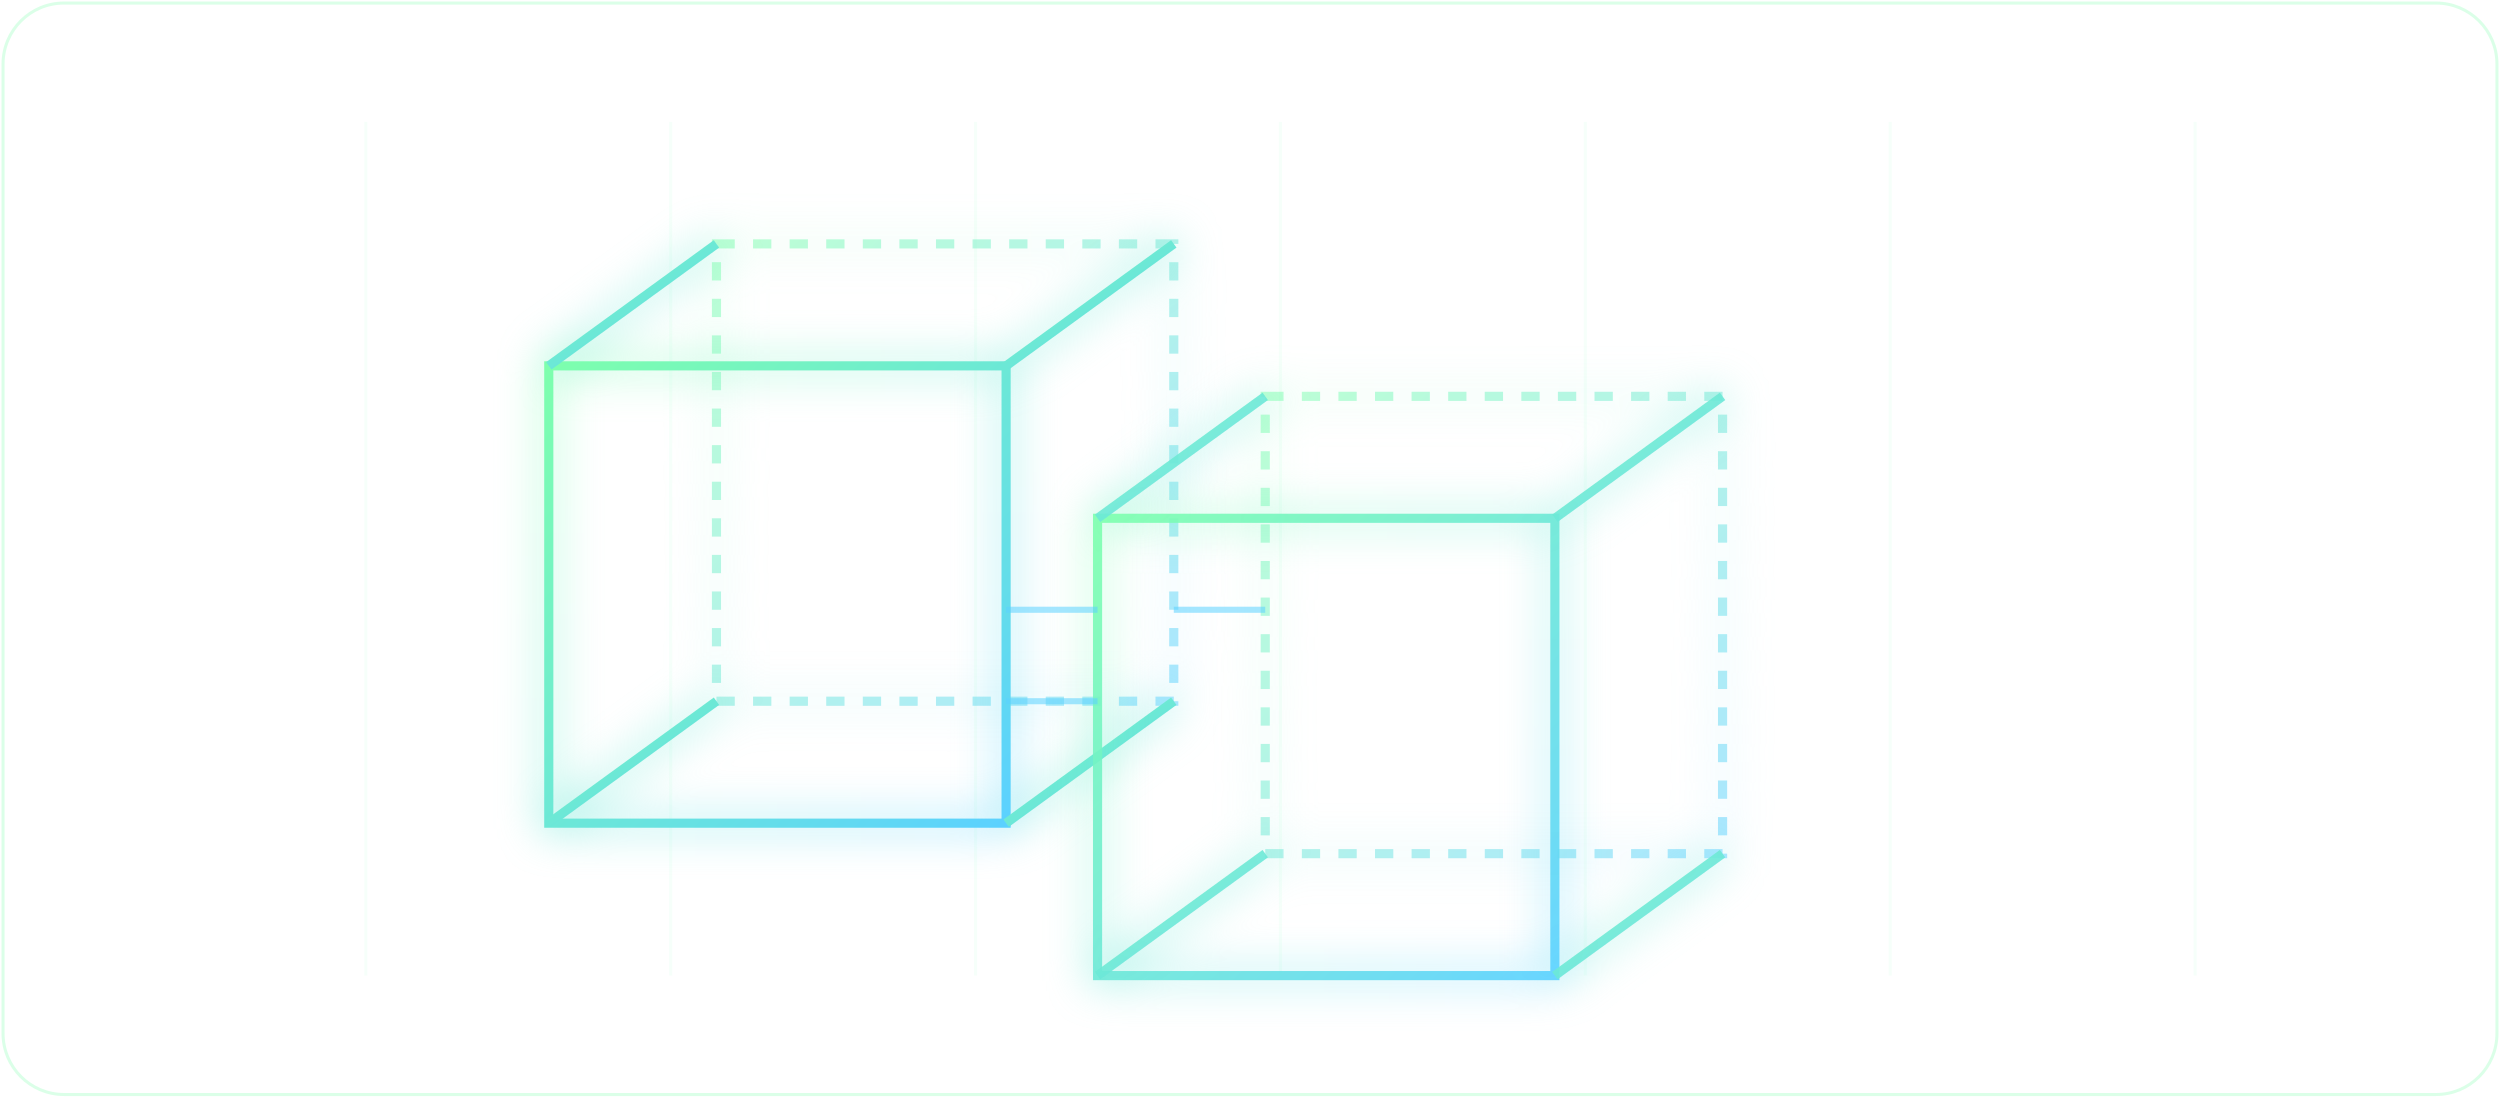
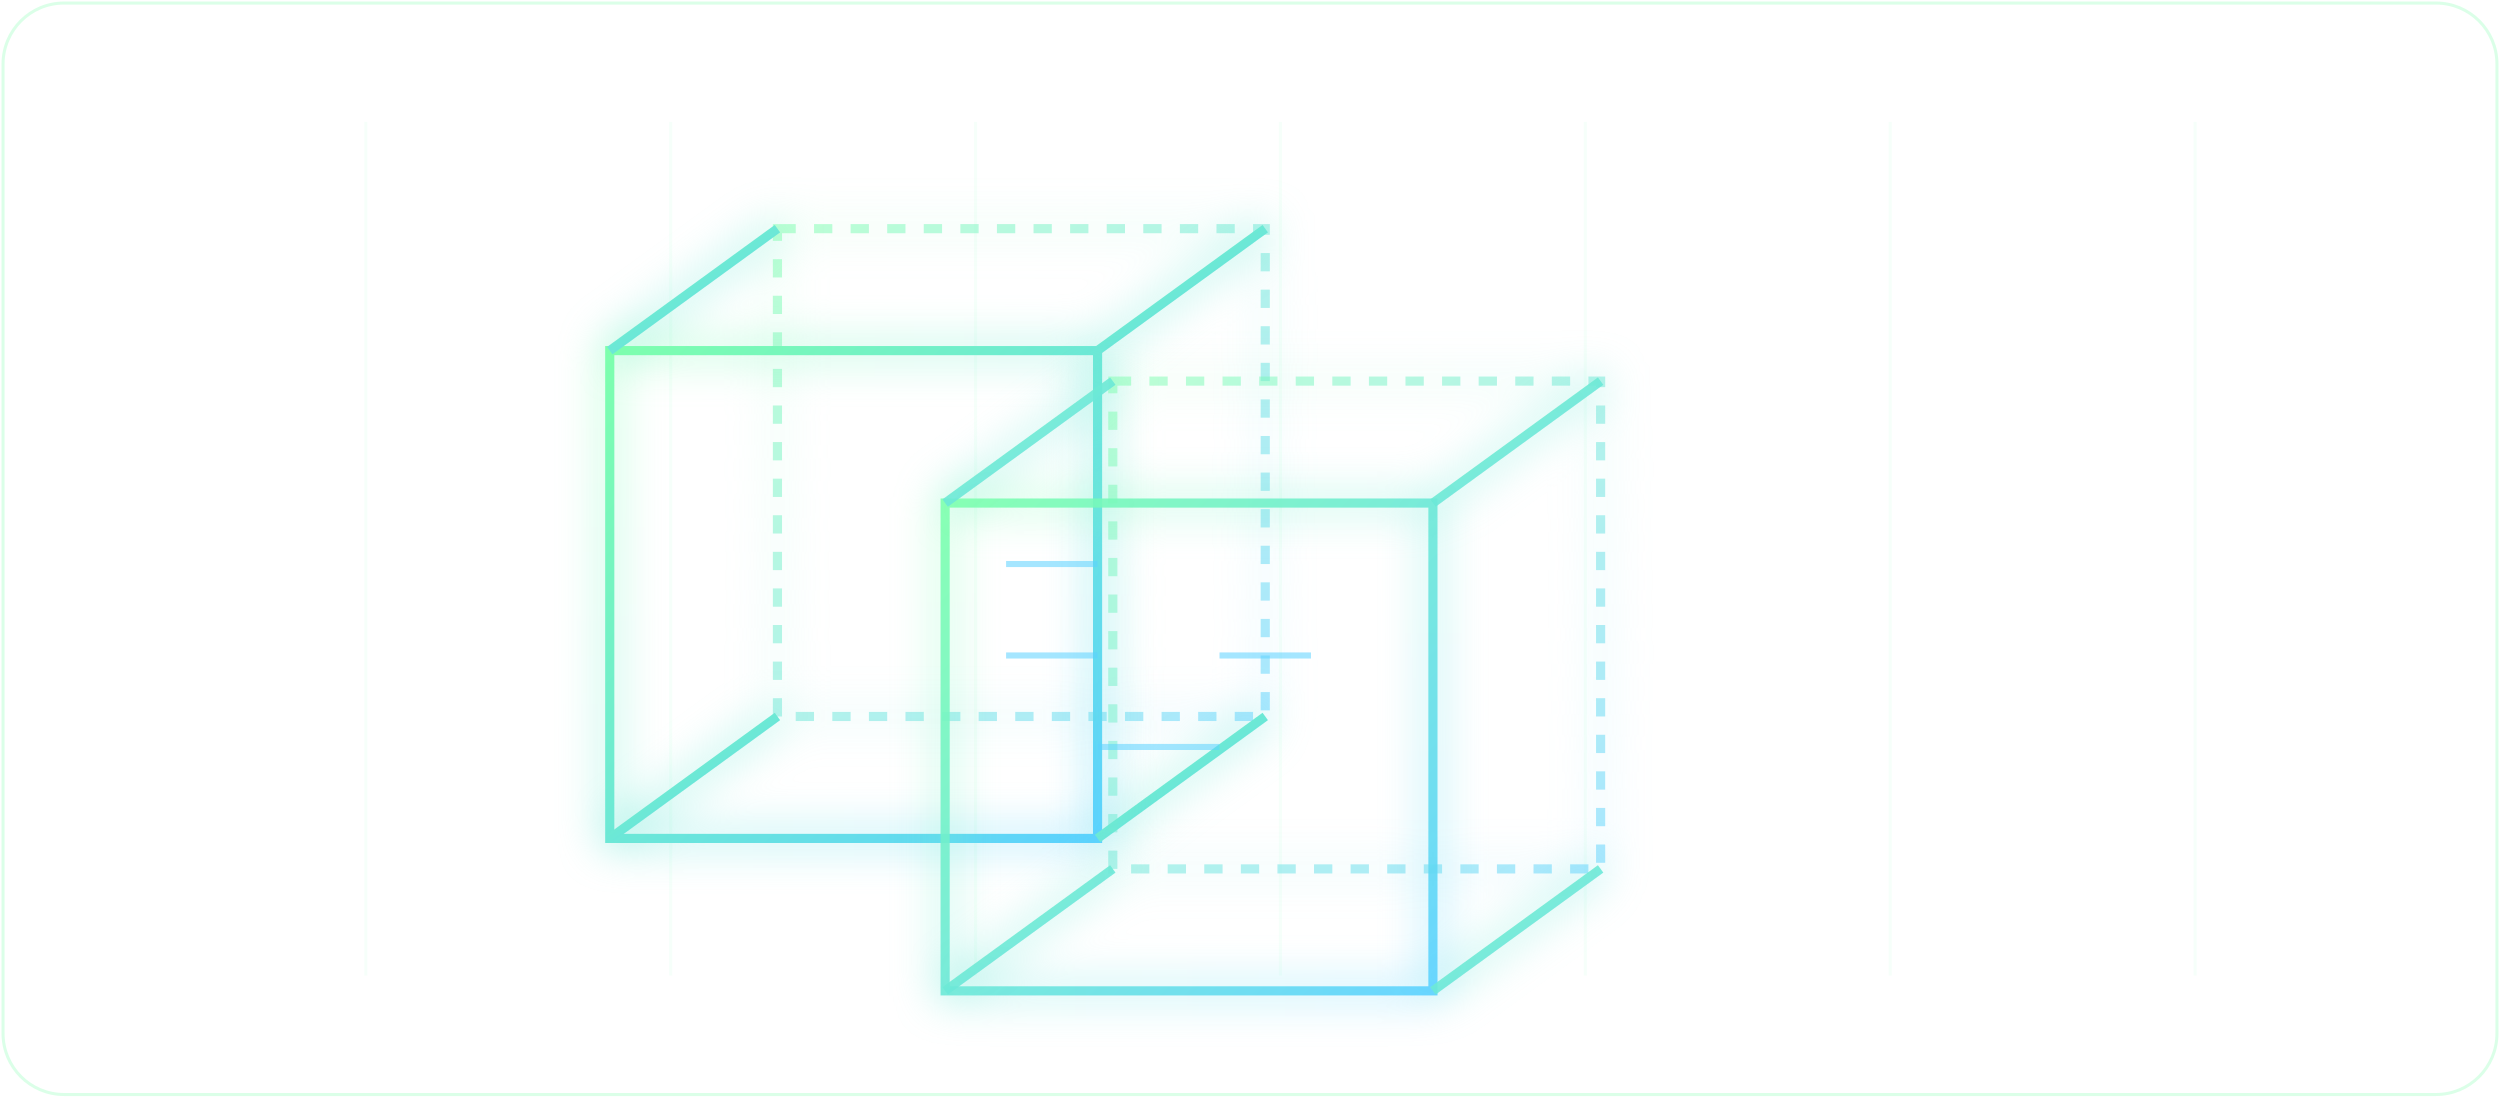
<svg xmlns="http://www.w3.org/2000/svg" width="820" height="360" viewBox="0 0 820 360" fill="none">
  <defs>
    <linearGradient id="wireGlow" x1="0" y1="0" x2="1" y2="1">
      <stop offset="0%" stop-color="#7DFFAD" />
      <stop offset="100%" stop-color="#5BD1FF" />
    </linearGradient>
    <filter id="softGlow" x="-30%" y="-30%" width="160%" height="160%" color-interpolation-filters="sRGB">
      <feGaussianBlur stdDeviation="7" result="blur" />
      <feMerge>
        <feMergeNode in="blur" />
        <feMergeNode in="SourceGraphic" />
      </feMerge>
    </filter>
  </defs>
  <rect x="1" y="1" width="818" height="358" rx="20" stroke="rgba(125,255,173,0.28)" />
  <g stroke="rgba(125,255,173,0.07)">
    <line x1="120" y1="40" x2="120" y2="320" />
    <line x1="220" y1="40" x2="220" y2="320" />
    <line x1="320" y1="40" x2="320" y2="320" />
    <line x1="420" y1="40" x2="420" y2="320" />
    <line x1="520" y1="40" x2="520" y2="320" />
    <line x1="620" y1="40" x2="620" y2="320" />
    <line x1="720" y1="40" x2="720" y2="320" />
  </g>
  <g stroke="url(#wireGlow)" stroke-width="3" filter="url(#softGlow)">
-     <rect x="180" y="120" width="150" height="150" />
-     <rect x="235" y="80" width="150" height="150" stroke-dasharray="6 6" stroke-opacity="0.5" />
-     <line x1="180" y1="120" x2="235" y2="80" />
-     <line x1="330" y1="120" x2="385" y2="80" />
-     <line x1="180" y1="270" x2="235" y2="230" />
-     <line x1="330" y1="270" x2="385" y2="230" />
+     <rect x="200" y="115" width="160" height="160" />
+     <rect x="255" y="75" width="160" height="160" stroke-dasharray="6 6" stroke-opacity="0.5" />
+     <line x1="200" y1="115" x2="255" y2="75" />
+     <line x1="360" y1="115" x2="415" y2="75" />
+     <line x1="200" y1="275" x2="255" y2="235" />
+     <line x1="360" y1="275" x2="415" y2="235" />
  </g>
  <g stroke="url(#wireGlow)" stroke-width="3" filter="url(#softGlow)" stroke-opacity="0.9">
-     <rect x="360" y="170" width="150" height="150" />
-     <rect x="415" y="130" width="150" height="150" stroke-dasharray="6 6" stroke-opacity="0.5" />
-     <line x1="360" y1="170" x2="415" y2="130" />
-     <line x1="510" y1="170" x2="565" y2="130" />
-     <line x1="360" y1="320" x2="415" y2="280" />
-     <line x1="510" y1="320" x2="565" y2="280" />
+     <rect x="310" y="165" width="160" height="160" />
+     <rect x="365" y="125" width="160" height="160" stroke-dasharray="6 6" stroke-opacity="0.5" />
+     <line x1="310" y1="165" x2="365" y2="125" />
+     <line x1="470" y1="165" x2="525" y2="125" />
+     <line x1="310" y1="325" x2="365" y2="285" />
+     <line x1="470" y1="325" x2="525" y2="285" />
  </g>
  <g stroke="rgba(91,209,255,0.55)" stroke-width="2">
-     <line x1="330" y1="200" x2="360" y2="200" />
-     <line x1="330" y1="230" x2="360" y2="230" />
-     <line x1="385" y1="200" x2="415" y2="200" />
+     <line x1="330" y1="185" x2="360" y2="185" />
+     <line x1="330" y1="215" x2="360" y2="215" />
+     <line x1="360" y1="245" x2="400" y2="245" />
+     <line x1="400" y1="215" x2="430" y2="215" />
  </g>
</svg>
